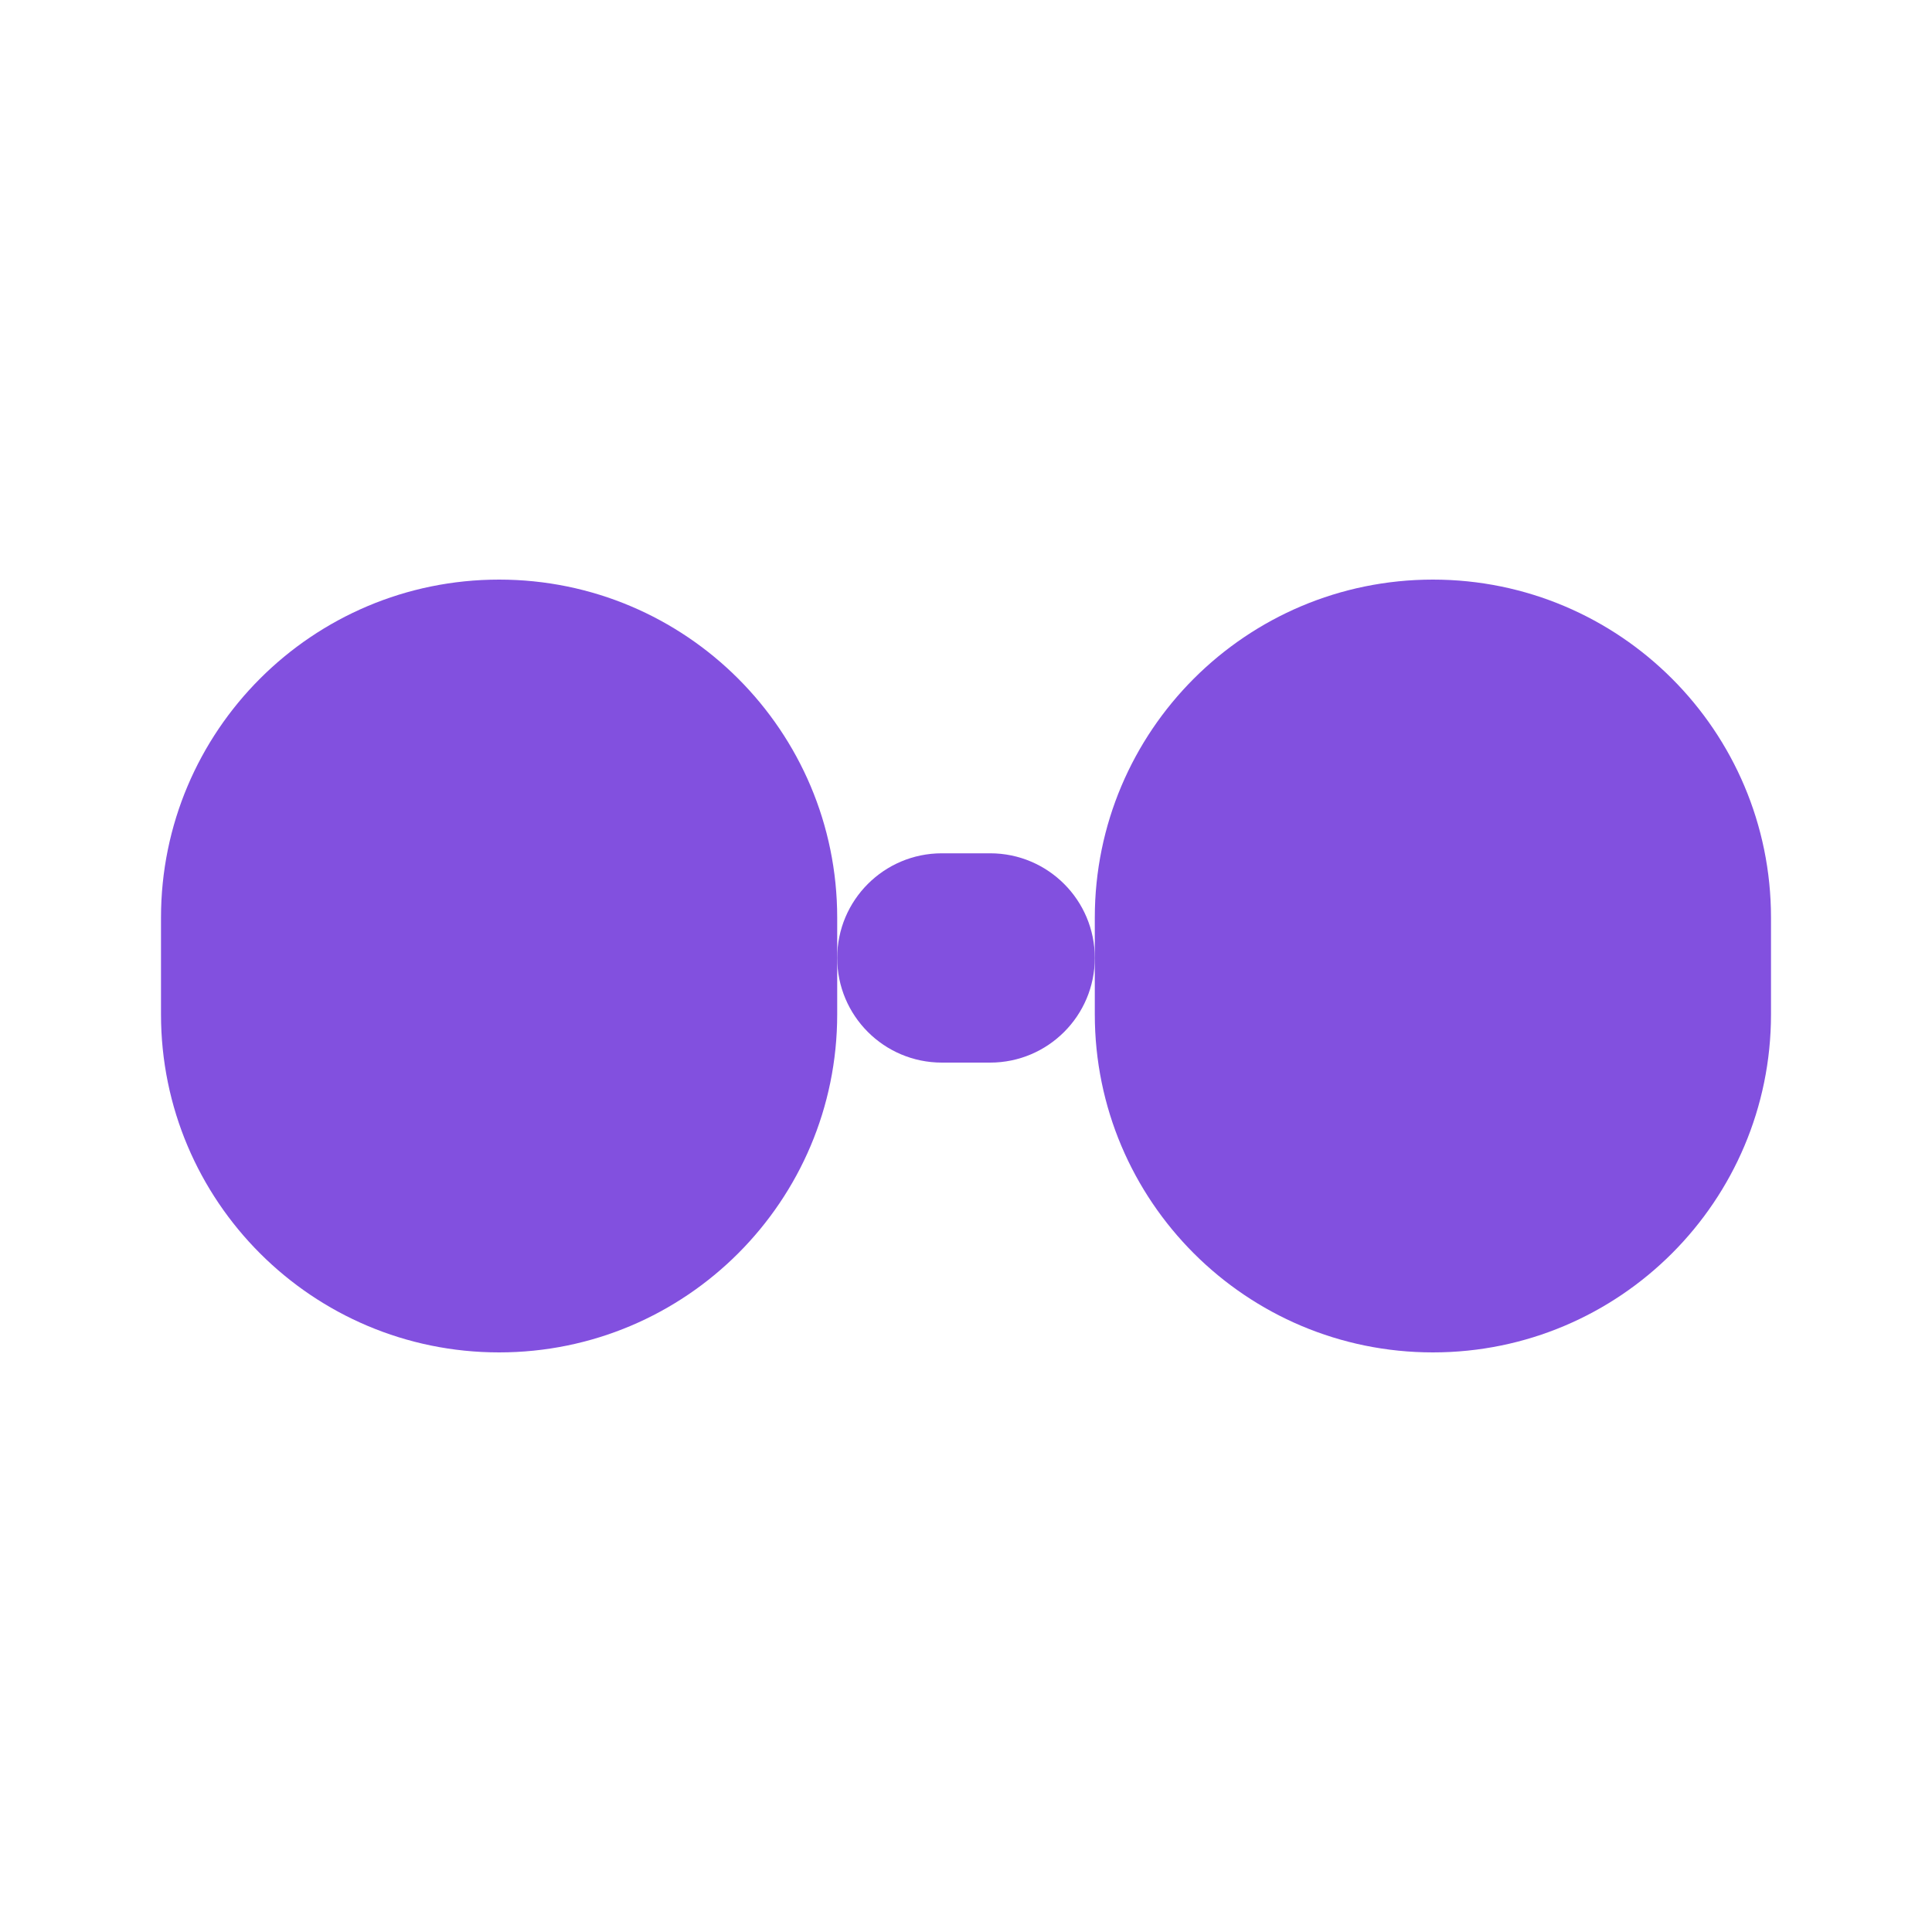
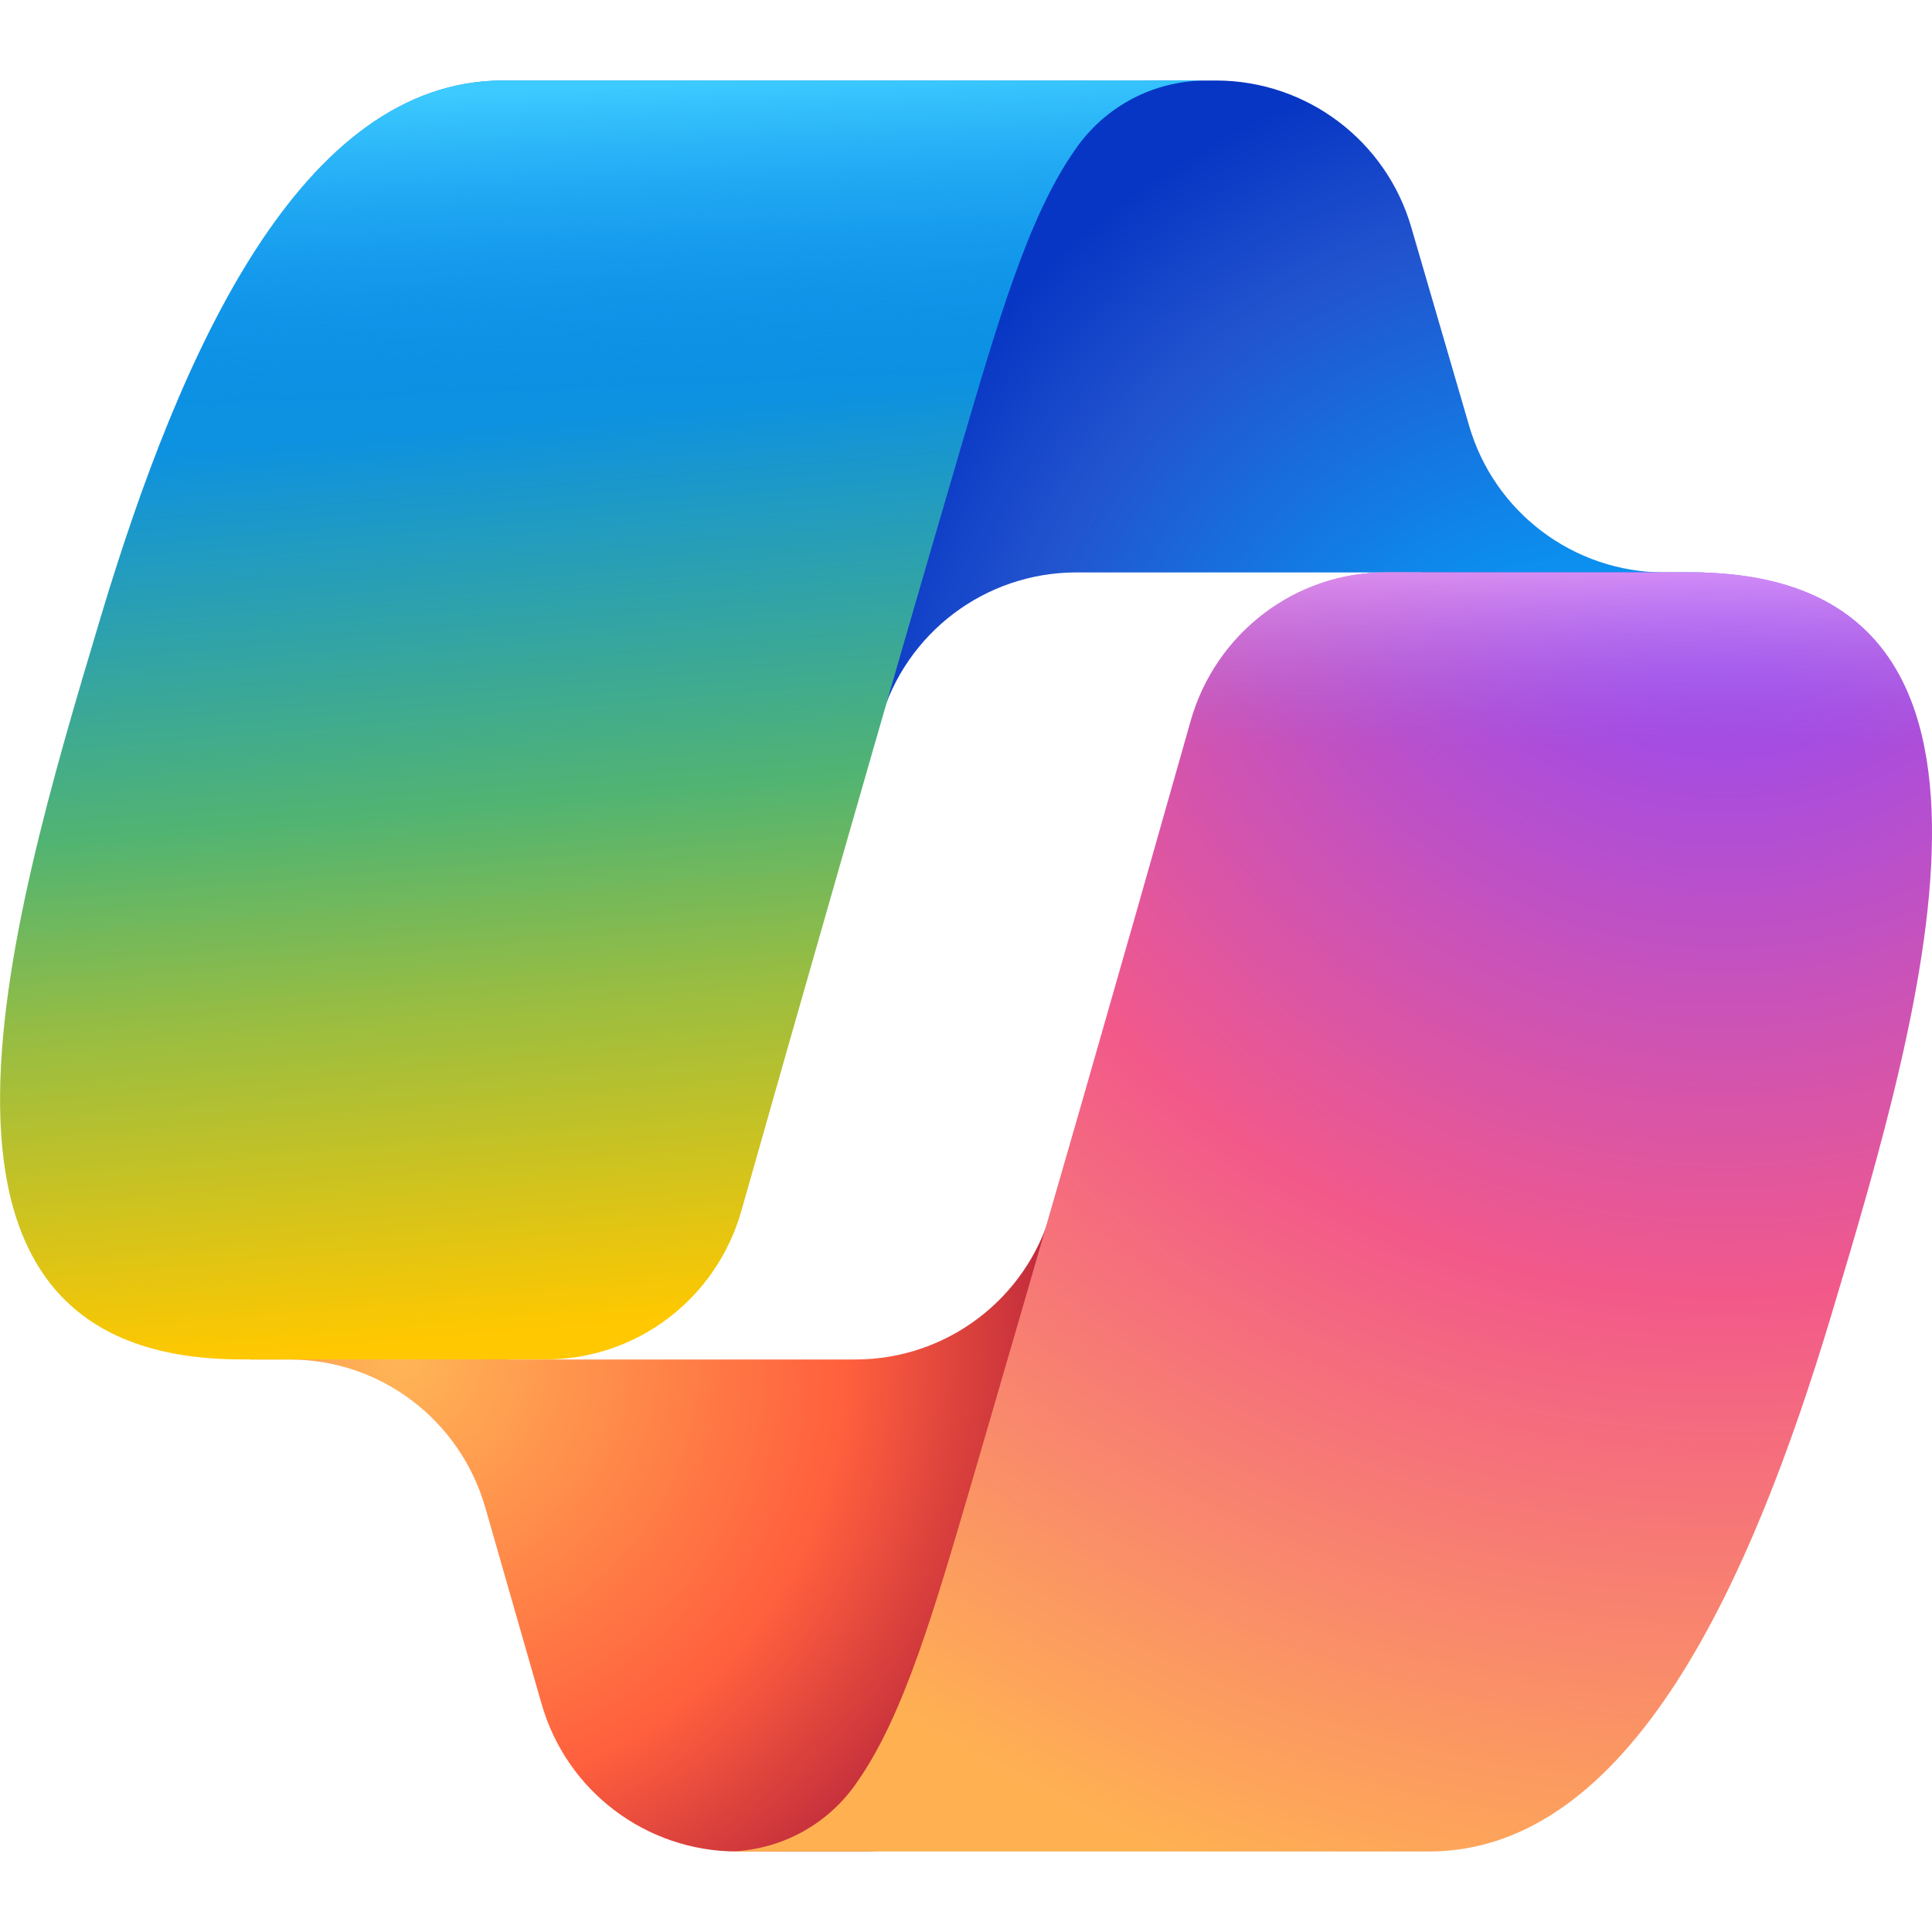
<svg xmlns="http://www.w3.org/2000/svg" height="1em" style="flex:none;line-height:1" viewBox="0 0 24 24" width="1em">
-   <rect x="2" y="7.2" width="8.4" height="9.6" rx="4.2" fill="#8250DF" />
-   <rect x="13.6" y="7.2" width="8.4" height="9.6" rx="4.2" fill="#8250DF" />
-   <rect x="10.4" y="10.6" width="3.2" height="2.6" rx="1.3" fill="#8250DF" />
+   <path d="M17.533 1.829A2.528 2.528 0 0015.11 0h-.737a2.531 2.531 0 00-2.484 2.087l-1.263 6.937.314-1.08a2.528 2.528 0 012.424-1.833h4.284l1.797.706 1.731-.706h-.505a2.528 2.528 0 01-2.423-1.829l-.715-2.453z" fill="url(#lobe-icons-copilot-0-_R_0_)" transform="translate(0 1)" />
+   <path d="M6.726 20.16A2.528 2.528 0 009.152 22h1.566c1.37 0 2.49-1.1 2.525-2.48l.17-6.69-.357 1.228a2.528 2.528 0 01-2.423 1.83h-4.32l-1.54-.842-1.667.843h.497c1.124 0 2.113.75 2.426 1.84l.697 2.432z" fill="url(#lobe-icons-copilot-1-_R_0_)" transform="translate(0 1)" />
+   <path d="M15 0H6.252c-2.5 0-4 3.331-5 6.662-1.184 3.947-2.734 9.225 1.75 9.225H6.78c1.13 0 2.12-.753 2.43-1.847.657-2.317 1.809-6.359 2.713-9.436.46-1.563.842-2.906 1.43-3.742A1.97 1.97 0 0115 0" fill="url(#lobe-icons-copilot-2-_R_0_)" transform="translate(0 1)" />
+   <path d="M15 0H6.252c-2.5 0-4 3.331-5 6.662-1.184 3.947-2.734 9.225 1.75 9.225H6.78c1.13 0 2.12-.753 2.43-1.847.657-2.317 1.809-6.359 2.713-9.436.46-1.563.842-2.906 1.43-3.742A1.97 1.97 0 0115 0" fill="url(#lobe-icons-copilot-3-_R_0_)" transform="translate(0 1)" />
+   <path d="M9 22h8.749c2.5 0 4-3.332 5-6.663 1.184-3.948 2.734-9.227-1.75-9.227H17.22c-1.129 0-2.12.754-2.43 1.848a1149.2 1149.2 0 01-2.713 9.437c-.46 1.564-.842 2.907-1.43 3.743A1.97 1.97 0 019 22" fill="url(#lobe-icons-copilot-4-_R_0_)" transform="translate(0 1)" />
+   <path d="M9 22h8.749c2.5 0 4-3.332 5-6.663 1.184-3.948 2.734-9.227-1.75-9.227H17.22c-1.129 0-2.12.754-2.43 1.848a1149.2 1149.2 0 01-2.713 9.437c-.46 1.564-.842 2.907-1.43 3.743A1.97 1.97 0 019 22" fill="url(#lobe-icons-copilot-5-_R_0_)" transform="translate(0 1)" />
+   <defs>
+     <radialGradient cx="85.44%" cy="100.653%" fx="85.44%" fy="100.653%" gradientTransform="scale(-.8553 -1) rotate(50.927 2.041 -1.946)" id="lobe-icons-copilot-0-_R_0_" r="105.116%">
+       <stop offset="9.6%" stop-color="#00AEFF" />
+       <stop offset="77.3%" stop-color="#2253CE" />
+       <stop offset="100%" stop-color="#0736C4" />
+     </radialGradient>
+     <radialGradient cx="18.143%" cy="32.928%" fx="18.143%" fy="32.928%" gradientTransform="scale(.8897 1) rotate(52.069 .193 .352)" id="lobe-icons-copilot-1-_R_0_" r="95.612%">
+       <stop offset="0%" stop-color="#FFB657" />
+       <stop offset="63.4%" stop-color="#FF5F3D" />
+       <stop offset="92.3%" stop-color="#C02B3C" />
+     </radialGradient>
+     <radialGradient cx="82.987%" cy="-9.792%" fx="82.987%" fy="-9.792%" gradientTransform="scale(-1 -.9441) rotate(-70.872 .142 1.17)" id="lobe-icons-copilot-4-_R_0_" r="140.622%">
+       <stop offset="6.6%" stop-color="#8C48FF" />
+       <stop offset="50%" stop-color="#F2598A" />
+       <stop offset="89.6%" stop-color="#FFB152" />
+     </radialGradient>
+     <linearGradient id="lobe-icons-copilot-2-_R_0_" x1="39.465%" x2="46.884%" y1="12.117%" y2="103.774%">
+       <stop offset="15.6%" stop-color="#0D91E1" />
+       <stop offset="48.7%" stop-color="#52B471" />
+       <stop offset="65.2%" stop-color="#98BD42" />
+       <stop offset="93.7%" stop-color="#FFC800" />
+     </linearGradient>
+     <linearGradient id="lobe-icons-copilot-3-_R_0_" x1="45.949%" x2="50%" y1="0%" y2="100%">
+       <stop offset="0%" stop-color="#3DCBFF" />
+       <stop offset="24.7%" stop-color="#0588F7" stop-opacity="0" />
+     </linearGradient>
+     <linearGradient id="lobe-icons-copilot-5-_R_0_" x1="83.507%" x2="83.453%" y1="-6.106%" y2="21.131%">
+       <stop offset="5.8%" stop-color="#F8ADFA" />
+       <stop offset="70.8%" stop-color="#A86EDD" stop-opacity="0" />
+     </linearGradient>
+   </defs>
</svg>
